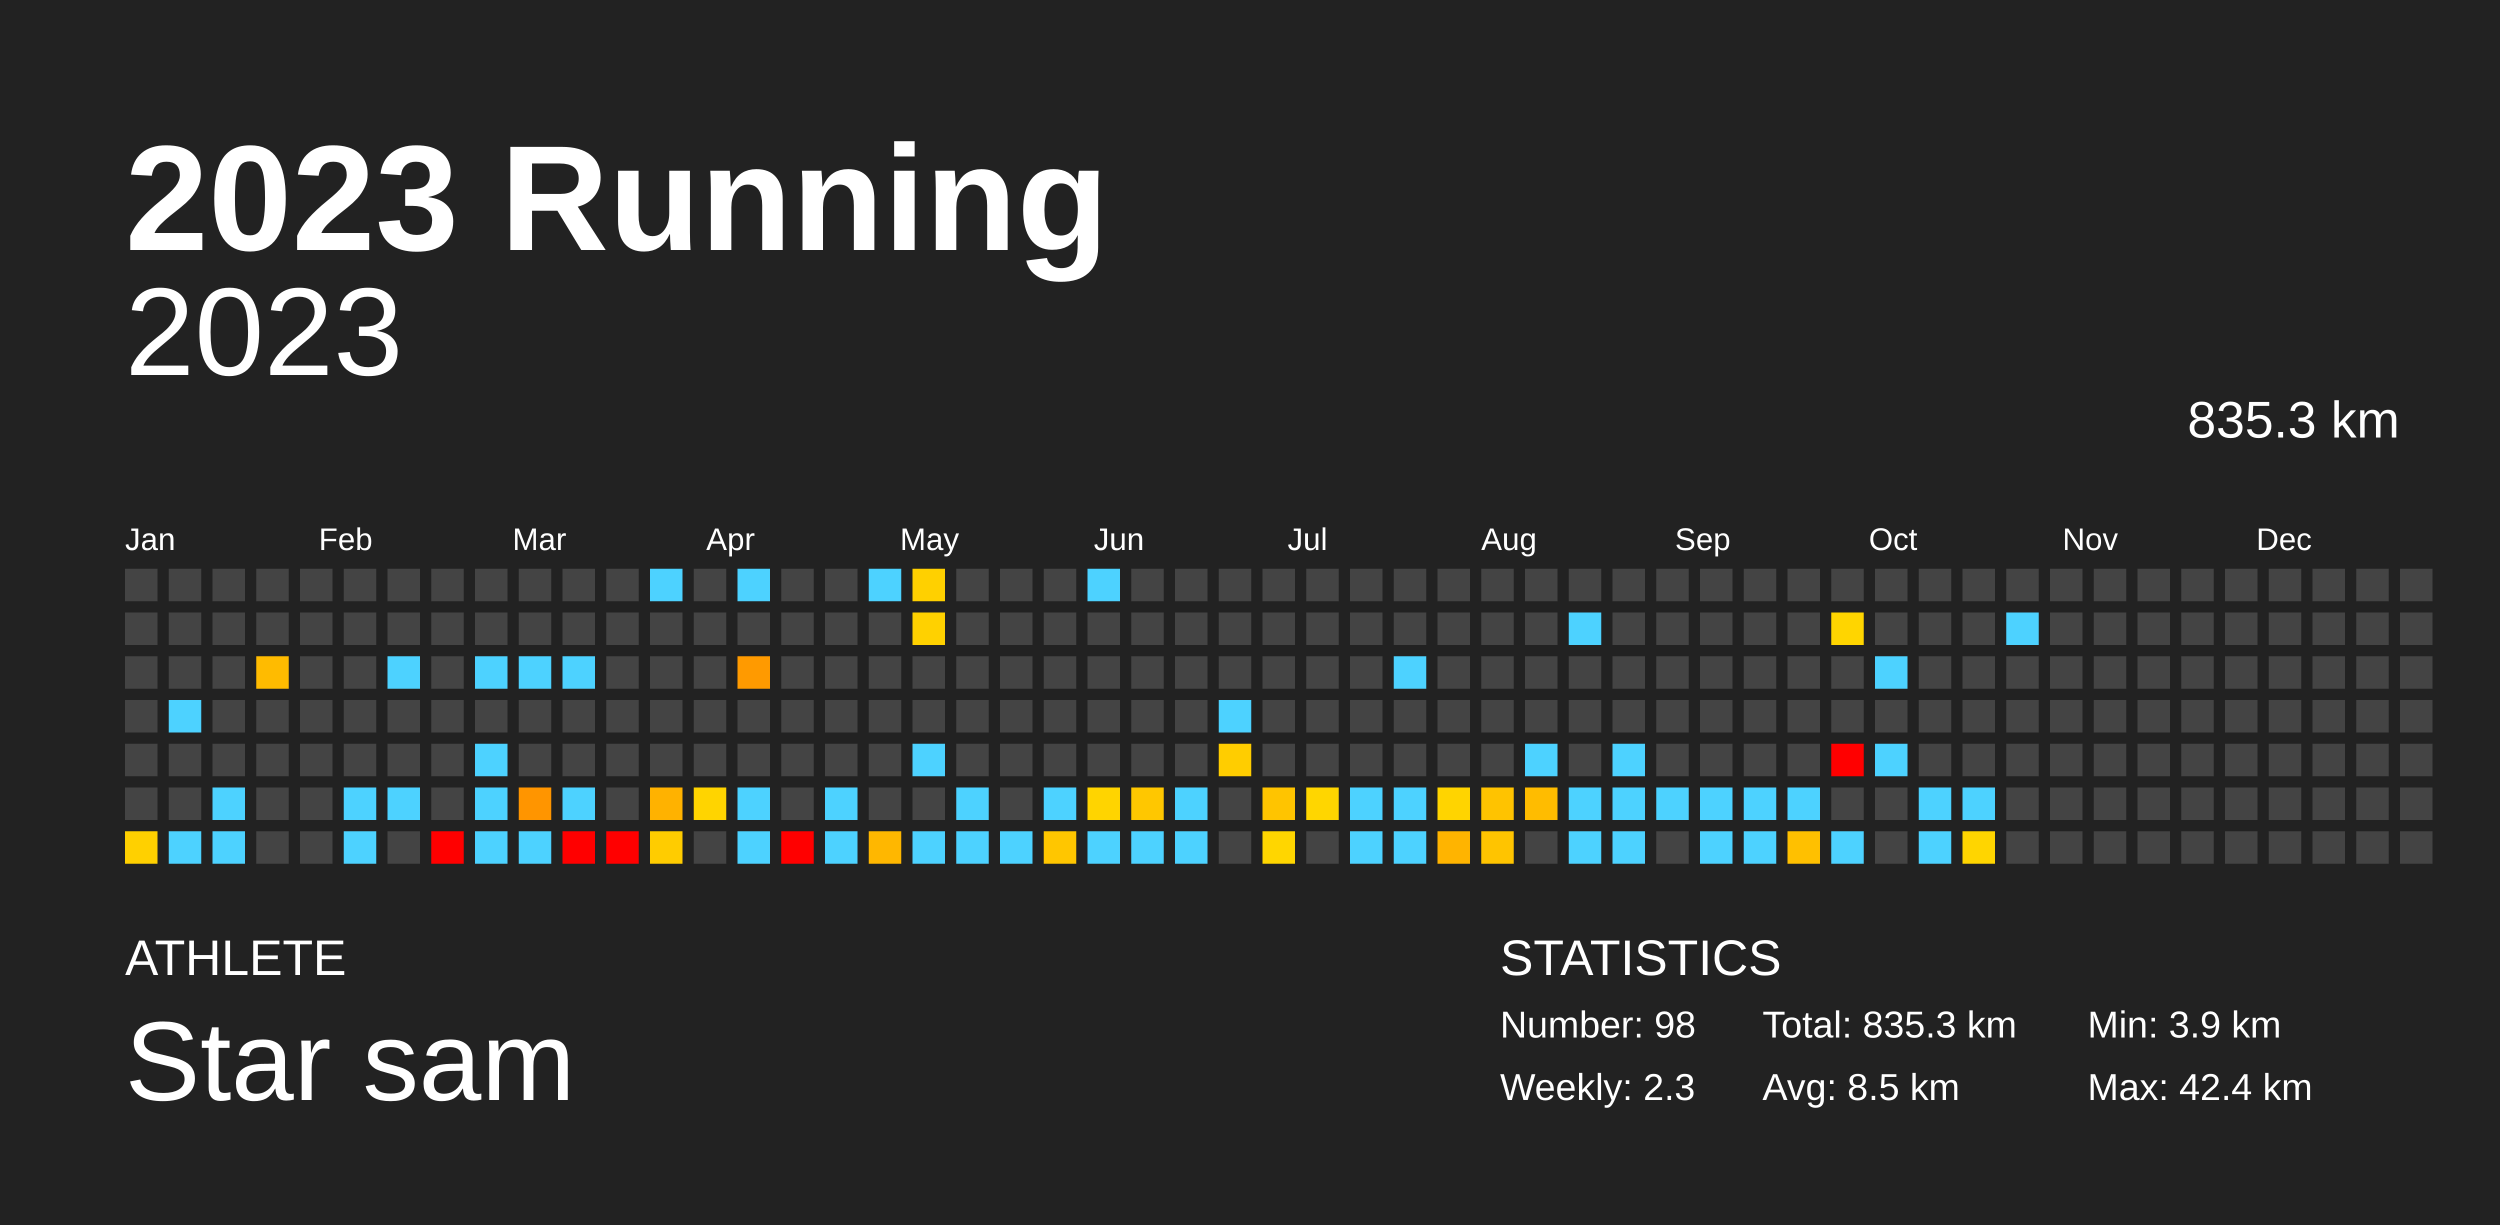
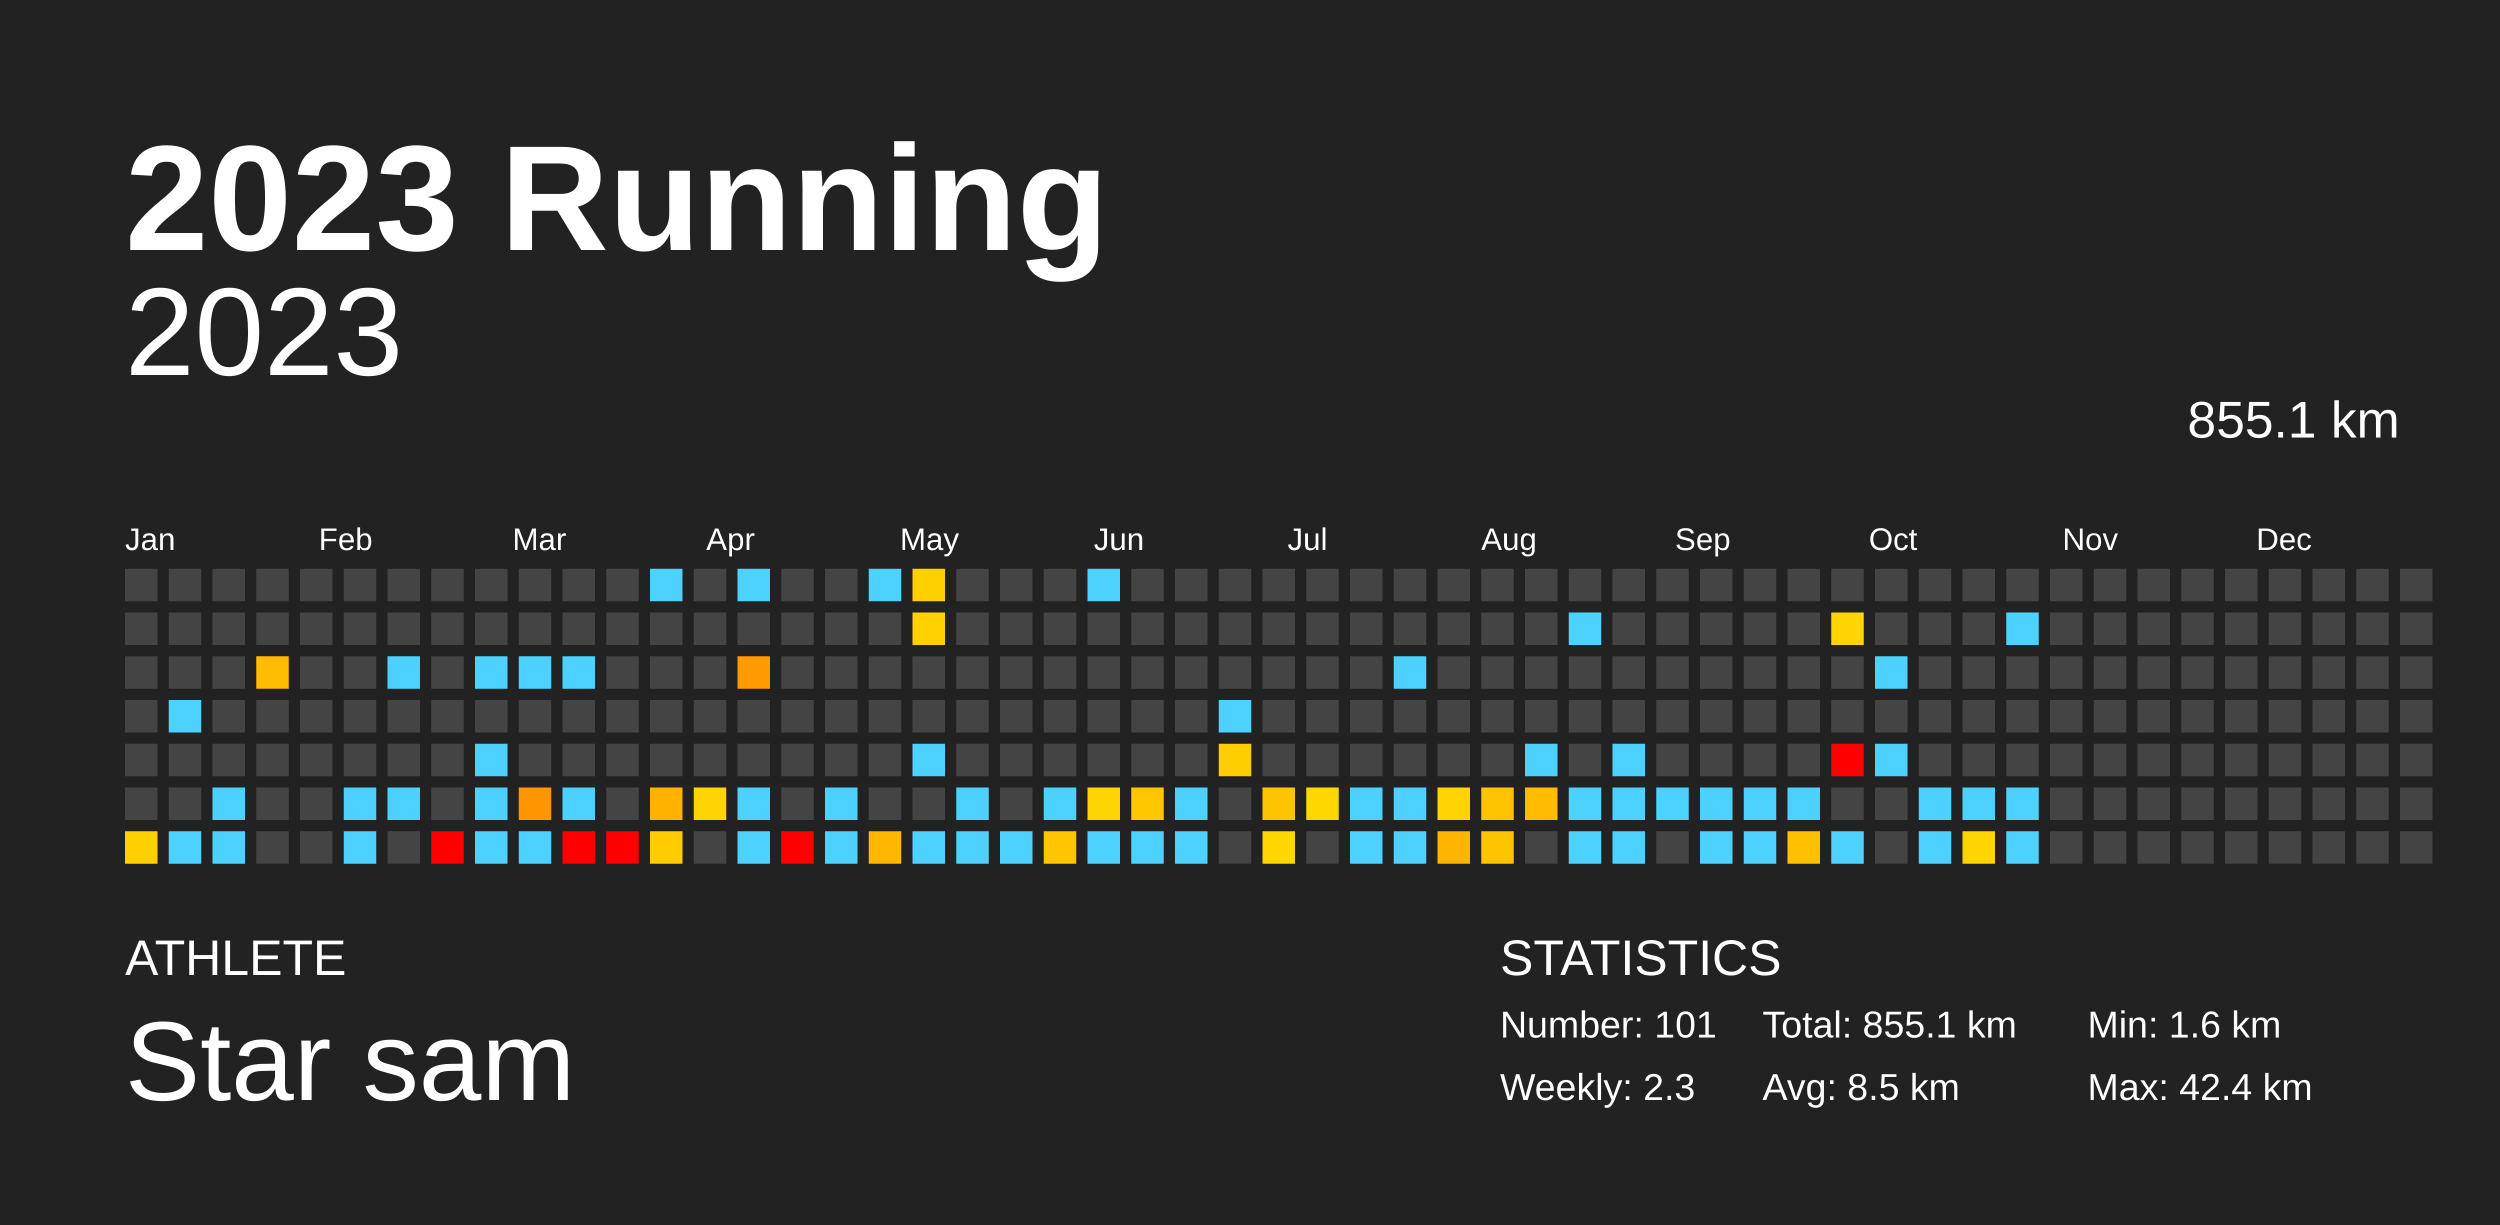
<svg xmlns="http://www.w3.org/2000/svg" baseProfile="full" height="98mm" version="1.1" viewBox="0,0,200,98" width="200mm">
  <defs />
  <rect fill="#222222" height="98" width="200" x="0" y="0" />
  <text fill="#FFFFFF" style="font-size:12px; font-family:Arial; font-weight:bold;" x="10" y="20">2023 Running</text>
  <text fill="#FFFFFF" style="font-size:4px; font-family:Arial" x="10" y="78">ATHLETE</text>
  <text fill="#FFFFFF" style="font-size:9px; font-family:Arial" x="10" y="88">Star sam</text>
  <text fill="#FFFFFF" style="font-size:4px; font-family:Arial" x="120" y="78">STATISTICS</text>
-   <text fill="#FFFFFF" style="font-size:3px; font-family:Arial" x="120" y="83">Number: 98</text>
+   <text fill="#FFFFFF" style="font-size:3px; font-family:Arial" x="120" y="83">Number: 101</text>
  <text fill="#FFFFFF" style="font-size:3px; font-family:Arial" x="120" y="88">Weekly: 2.3</text>
-   <text fill="#FFFFFF" style="font-size:3px; font-family:Arial" x="141" y="83">Total: 835.3 km</text>
+   <text fill="#FFFFFF" style="font-size:3px; font-family:Arial" x="141" y="83">Total: 855.1 km</text>
  <text fill="#FFFFFF" style="font-size:3px; font-family:Arial" x="141" y="88">Avg: 8.5 km</text>
-   <text fill="#FFFFFF" style="font-size:3px; font-family:Arial" x="167" y="83">Min: 3.9 km</text>
+   <text fill="#FFFFFF" style="font-size:3px; font-family:Arial" x="167" y="83">Min: 1.6 km</text>
  <text fill="#FFFFFF" style="font-size:3px; font-family:Arial" x="167" y="88">Max: 42.4 km</text>
  <text alignment-baseline="hanging" fill="#FFFFFF" style="font-size:10.0px; font-family:Arial;" x="10" y="30">2023</text>
-   <text alignment-baseline="hanging" fill="#FFFFFF" style="font-size:4.125px; font-family:Arial;" x="175" y="35">835.3 km</text>
+   <text alignment-baseline="hanging" fill="#FFFFFF" style="font-size:4.125px; font-family:Arial;" x="175" y="35">855.1 km</text>
  <text fill="#FFFFFF" style="font-size:2.5px; font-family:Arial" x="10.0" y="44">Jan</text>
  <text fill="#FFFFFF" style="font-size:2.5px; font-family:Arial" x="25.5" y="44">Feb</text>
  <text fill="#FFFFFF" style="font-size:2.5px; font-family:Arial" x="41.0" y="44">Mar</text>
  <text fill="#FFFFFF" style="font-size:2.5px; font-family:Arial" x="56.5" y="44">Apr</text>
  <text fill="#FFFFFF" style="font-size:2.5px; font-family:Arial" x="72.0" y="44">May</text>
  <text fill="#FFFFFF" style="font-size:2.5px; font-family:Arial" x="87.5" y="44">Jun</text>
  <text fill="#FFFFFF" style="font-size:2.5px; font-family:Arial" x="103.0" y="44">Jul</text>
  <text fill="#FFFFFF" style="font-size:2.5px; font-family:Arial" x="118.5" y="44">Aug</text>
  <text fill="#FFFFFF" style="font-size:2.5px; font-family:Arial" x="134.0" y="44">Sep</text>
  <text fill="#FFFFFF" style="font-size:2.5px; font-family:Arial" x="149.5" y="44">Oct</text>
  <text fill="#FFFFFF" style="font-size:2.5px; font-family:Arial" x="165.0" y="44">Nov</text>
  <text fill="#FFFFFF" style="font-size:2.5px; font-family:Arial" x="180.5" y="44">Dec</text>
  <rect fill="#444444" height="2.6" width="2.6" x="10.0" y="45.5" />
  <rect fill="#444444" height="2.6" width="2.6" x="10.0" y="49.0" />
  <rect fill="#444444" height="2.6" width="2.6" x="10.0" y="52.5" />
  <rect fill="#444444" height="2.6" width="2.6" x="10.0" y="56.0" />
  <rect fill="#444444" height="2.6" width="2.6" x="10.0" y="59.5" />
  <rect fill="#444444" height="2.6" width="2.6" x="10.0" y="63.0" />
  <rect fill="#ffd000" height="2.6" width="2.6" x="10.0" y="66.5" />
  <rect fill="#444444" height="2.6" width="2.6" x="13.5" y="45.5" />
  <rect fill="#444444" height="2.6" width="2.6" x="13.5" y="49.0" />
  <rect fill="#444444" height="2.6" width="2.6" x="13.5" y="52.5" />
  <rect fill="#4dd2ff" height="2.6" width="2.6" x="13.5" y="56.0" />
  <rect fill="#444444" height="2.6" width="2.6" x="13.5" y="59.5" />
  <rect fill="#444444" height="2.6" width="2.6" x="13.5" y="63.0" />
  <rect fill="#4dd2ff" height="2.6" width="2.6" x="13.5" y="66.5" />
  <rect fill="#444444" height="2.6" width="2.6" x="17.0" y="45.5" />
  <rect fill="#444444" height="2.6" width="2.6" x="17.0" y="49.0" />
  <rect fill="#444444" height="2.6" width="2.6" x="17.0" y="52.5" />
  <rect fill="#444444" height="2.6" width="2.6" x="17.0" y="56.0" />
  <rect fill="#444444" height="2.6" width="2.6" x="17.0" y="59.5" />
  <rect fill="#4dd2ff" height="2.6" width="2.6" x="17.0" y="63.0" />
  <rect fill="#4dd2ff" height="2.6" width="2.6" x="17.0" y="66.5" />
  <rect fill="#444444" height="2.6" width="2.6" x="20.5" y="45.5" />
  <rect fill="#444444" height="2.6" width="2.6" x="20.5" y="49.0" />
  <rect fill="#ffbb00" height="2.6" width="2.6" x="20.5" y="52.5" />
  <rect fill="#444444" height="2.6" width="2.6" x="20.5" y="56.0" />
  <rect fill="#444444" height="2.6" width="2.6" x="20.5" y="59.5" />
  <rect fill="#444444" height="2.6" width="2.6" x="20.5" y="63.0" />
  <rect fill="#444444" height="2.6" width="2.6" x="20.5" y="66.5" />
  <rect fill="#444444" height="2.6" width="2.6" x="24.0" y="45.5" />
  <rect fill="#444444" height="2.6" width="2.6" x="24.0" y="49.0" />
  <rect fill="#444444" height="2.6" width="2.6" x="24.0" y="52.5" />
  <rect fill="#444444" height="2.6" width="2.6" x="24.0" y="56.0" />
  <rect fill="#444444" height="2.6" width="2.6" x="24.0" y="59.5" />
  <rect fill="#444444" height="2.6" width="2.6" x="24.0" y="63.0" />
  <rect fill="#444444" height="2.6" width="2.6" x="24.0" y="66.5" />
  <rect fill="#444444" height="2.6" width="2.6" x="27.5" y="45.5" />
  <rect fill="#444444" height="2.6" width="2.6" x="27.5" y="49.0" />
  <rect fill="#444444" height="2.6" width="2.6" x="27.5" y="52.5" />
  <rect fill="#444444" height="2.6" width="2.6" x="27.5" y="56.0" />
  <rect fill="#444444" height="2.6" width="2.6" x="27.5" y="59.5" />
  <rect fill="#4dd2ff" height="2.6" width="2.6" x="27.5" y="63.0" />
  <rect fill="#4dd2ff" height="2.6" width="2.6" x="27.5" y="66.5" />
  <rect fill="#444444" height="2.6" width="2.6" x="31.0" y="45.5" />
  <rect fill="#444444" height="2.6" width="2.6" x="31.0" y="49.0" />
  <rect fill="#4dd2ff" height="2.6" width="2.6" x="31.0" y="52.5" />
  <rect fill="#444444" height="2.6" width="2.6" x="31.0" y="56.0" />
  <rect fill="#444444" height="2.6" width="2.6" x="31.0" y="59.5" />
  <rect fill="#4dd2ff" height="2.6" width="2.6" x="31.0" y="63.0" />
  <rect fill="#444444" height="2.6" width="2.6" x="31.0" y="66.5" />
  <rect fill="#444444" height="2.6" width="2.6" x="34.5" y="45.5" />
  <rect fill="#444444" height="2.6" width="2.6" x="34.5" y="49.0" />
  <rect fill="#444444" height="2.6" width="2.6" x="34.5" y="52.5" />
  <rect fill="#444444" height="2.6" width="2.6" x="34.5" y="56.0" />
  <rect fill="#444444" height="2.6" width="2.6" x="34.5" y="59.5" />
  <rect fill="#444444" height="2.6" width="2.6" x="34.5" y="63.0" />
  <rect fill="red" height="2.6" width="2.6" x="34.5" y="66.5" />
  <rect fill="#444444" height="2.6" width="2.6" x="38.0" y="45.5" />
  <rect fill="#444444" height="2.6" width="2.6" x="38.0" y="49.0" />
  <rect fill="#4dd2ff" height="2.6" width="2.6" x="38.0" y="52.5" />
  <rect fill="#444444" height="2.6" width="2.6" x="38.0" y="56.0" />
  <rect fill="#4dd2ff" height="2.6" width="2.6" x="38.0" y="59.5" />
  <rect fill="#4dd2ff" height="2.6" width="2.6" x="38.0" y="63.0" />
  <rect fill="#4dd2ff" height="2.6" width="2.6" x="38.0" y="66.5" />
  <rect fill="#444444" height="2.6" width="2.6" x="41.5" y="45.5" />
  <rect fill="#444444" height="2.6" width="2.6" x="41.5" y="49.0" />
  <rect fill="#4dd2ff" height="2.6" width="2.6" x="41.5" y="52.5" />
  <rect fill="#444444" height="2.6" width="2.6" x="41.5" y="56.0" />
  <rect fill="#444444" height="2.6" width="2.6" x="41.5" y="59.5" />
  <rect fill="#ff9500" height="2.6" width="2.6" x="41.5" y="63.0" />
  <rect fill="#4dd2ff" height="2.6" width="2.6" x="41.5" y="66.5" />
  <rect fill="#444444" height="2.6" width="2.6" x="45.0" y="45.5" />
  <rect fill="#444444" height="2.6" width="2.6" x="45.0" y="49.0" />
  <rect fill="#4dd2ff" height="2.6" width="2.6" x="45.0" y="52.5" />
  <rect fill="#444444" height="2.6" width="2.6" x="45.0" y="56.0" />
  <rect fill="#444444" height="2.6" width="2.6" x="45.0" y="59.5" />
  <rect fill="#4dd2ff" height="2.6" width="2.6" x="45.0" y="63.0" />
  <rect fill="red" height="2.6" width="2.6" x="45.0" y="66.5" />
  <rect fill="#444444" height="2.6" width="2.6" x="48.5" y="45.5" />
  <rect fill="#444444" height="2.6" width="2.6" x="48.5" y="49.0" />
  <rect fill="#444444" height="2.6" width="2.6" x="48.5" y="52.5" />
  <rect fill="#444444" height="2.6" width="2.6" x="48.5" y="56.0" />
  <rect fill="#444444" height="2.6" width="2.6" x="48.5" y="59.5" />
  <rect fill="#444444" height="2.6" width="2.6" x="48.5" y="63.0" />
  <rect fill="red" height="2.6" width="2.6" x="48.5" y="66.5" />
  <rect fill="#4dd2ff" height="2.6" width="2.6" x="52.0" y="45.5" />
  <rect fill="#444444" height="2.6" width="2.6" x="52.0" y="49.0" />
  <rect fill="#444444" height="2.6" width="2.6" x="52.0" y="52.5" />
  <rect fill="#444444" height="2.6" width="2.6" x="52.0" y="56.0" />
  <rect fill="#444444" height="2.6" width="2.6" x="52.0" y="59.5" />
  <rect fill="#ffb200" height="2.6" width="2.6" x="52.0" y="63.0" />
  <rect fill="#ffcc00" height="2.6" width="2.6" x="52.0" y="66.5" />
  <rect fill="#444444" height="2.6" width="2.6" x="55.5" y="45.5" />
  <rect fill="#444444" height="2.6" width="2.6" x="55.5" y="49.0" />
  <rect fill="#444444" height="2.6" width="2.6" x="55.5" y="52.5" />
  <rect fill="#444444" height="2.6" width="2.6" x="55.5" y="56.0" />
  <rect fill="#444444" height="2.6" width="2.6" x="55.5" y="59.5" />
  <rect fill="#ffd400" height="2.6" width="2.6" x="55.5" y="63.0" />
  <rect fill="#444444" height="2.6" width="2.6" x="55.5" y="66.5" />
  <rect fill="#4dd2ff" height="2.6" width="2.6" x="59.0" y="45.5" />
  <rect fill="#444444" height="2.6" width="2.6" x="59.0" y="49.0" />
  <rect fill="#ff9a00" height="2.6" width="2.6" x="59.0" y="52.5" />
  <rect fill="#444444" height="2.6" width="2.6" x="59.0" y="56.0" />
  <rect fill="#444444" height="2.6" width="2.6" x="59.0" y="59.5" />
  <rect fill="#4dd2ff" height="2.6" width="2.6" x="59.0" y="63.0" />
  <rect fill="#4dd2ff" height="2.6" width="2.6" x="59.0" y="66.5" />
  <rect fill="#444444" height="2.6" width="2.6" x="62.5" y="45.5" />
  <rect fill="#444444" height="2.6" width="2.6" x="62.5" y="49.0" />
  <rect fill="#444444" height="2.6" width="2.6" x="62.5" y="52.5" />
  <rect fill="#444444" height="2.6" width="2.6" x="62.5" y="56.0" />
  <rect fill="#444444" height="2.6" width="2.6" x="62.5" y="59.5" />
  <rect fill="#444444" height="2.6" width="2.6" x="62.5" y="63.0" />
  <rect fill="red" height="2.6" width="2.6" x="62.5" y="66.5" />
  <rect fill="#444444" height="2.6" width="2.6" x="66.0" y="45.5" />
  <rect fill="#444444" height="2.6" width="2.6" x="66.0" y="49.0" />
  <rect fill="#444444" height="2.6" width="2.6" x="66.0" y="52.5" />
  <rect fill="#444444" height="2.6" width="2.6" x="66.0" y="56.0" />
  <rect fill="#444444" height="2.6" width="2.6" x="66.0" y="59.5" />
  <rect fill="#4dd2ff" height="2.6" width="2.6" x="66.0" y="63.0" />
  <rect fill="#4dd2ff" height="2.6" width="2.6" x="66.0" y="66.5" />
  <rect fill="#4dd2ff" height="2.6" width="2.6" x="69.5" y="45.5" />
  <rect fill="#444444" height="2.6" width="2.6" x="69.5" y="49.0" />
  <rect fill="#444444" height="2.6" width="2.6" x="69.5" y="52.5" />
  <rect fill="#444444" height="2.6" width="2.6" x="69.5" y="56.0" />
  <rect fill="#444444" height="2.6" width="2.6" x="69.5" y="59.5" />
  <rect fill="#444444" height="2.6" width="2.6" x="69.5" y="63.0" />
  <rect fill="#ffb700" height="2.6" width="2.6" x="69.5" y="66.5" />
  <rect fill="#ffd000" height="2.6" width="2.6" x="73.0" y="45.5" />
  <rect fill="#ffd100" height="2.6" width="2.6" x="73.0" y="49.0" />
  <rect fill="#444444" height="2.6" width="2.6" x="73.0" y="52.5" />
  <rect fill="#444444" height="2.6" width="2.6" x="73.0" y="56.0" />
  <rect fill="#4dd2ff" height="2.6" width="2.6" x="73.0" y="59.5" />
  <rect fill="#444444" height="2.6" width="2.6" x="73.0" y="63.0" />
  <rect fill="#4dd2ff" height="2.6" width="2.6" x="73.0" y="66.5" />
  <rect fill="#444444" height="2.6" width="2.6" x="76.5" y="45.5" />
  <rect fill="#444444" height="2.6" width="2.6" x="76.5" y="49.0" />
  <rect fill="#444444" height="2.6" width="2.6" x="76.5" y="52.5" />
  <rect fill="#444444" height="2.6" width="2.6" x="76.5" y="56.0" />
  <rect fill="#444444" height="2.6" width="2.6" x="76.5" y="59.5" />
  <rect fill="#4dd2ff" height="2.6" width="2.6" x="76.5" y="63.0" />
  <rect fill="#4dd2ff" height="2.6" width="2.6" x="76.5" y="66.5" />
  <rect fill="#444444" height="2.6" width="2.6" x="80.0" y="45.5" />
  <rect fill="#444444" height="2.6" width="2.6" x="80.0" y="49.0" />
  <rect fill="#444444" height="2.6" width="2.6" x="80.0" y="52.5" />
  <rect fill="#444444" height="2.6" width="2.6" x="80.0" y="56.0" />
  <rect fill="#444444" height="2.6" width="2.6" x="80.0" y="59.5" />
  <rect fill="#444444" height="2.6" width="2.6" x="80.0" y="63.0" />
  <rect fill="#4dd2ff" height="2.6" width="2.6" x="80.0" y="66.5" />
  <rect fill="#444444" height="2.6" width="2.6" x="83.5" y="45.5" />
  <rect fill="#444444" height="2.6" width="2.6" x="83.5" y="49.0" />
  <rect fill="#444444" height="2.6" width="2.6" x="83.5" y="52.5" />
  <rect fill="#444444" height="2.6" width="2.6" x="83.5" y="56.0" />
  <rect fill="#444444" height="2.6" width="2.6" x="83.5" y="59.5" />
  <rect fill="#4dd2ff" height="2.6" width="2.6" x="83.5" y="63.0" />
  <rect fill="#ffc600" height="2.6" width="2.6" x="83.5" y="66.5" />
  <rect fill="#4dd2ff" height="2.6" width="2.6" x="87.0" y="45.5" />
  <rect fill="#444444" height="2.6" width="2.6" x="87.0" y="49.0" />
  <rect fill="#444444" height="2.6" width="2.6" x="87.0" y="52.5" />
  <rect fill="#444444" height="2.6" width="2.6" x="87.0" y="56.0" />
  <rect fill="#444444" height="2.6" width="2.6" x="87.0" y="59.5" />
  <rect fill="#ffd400" height="2.6" width="2.6" x="87.0" y="63.0" />
  <rect fill="#4dd2ff" height="2.6" width="2.6" x="87.0" y="66.5" />
  <rect fill="#444444" height="2.6" width="2.6" x="90.5" y="45.5" />
  <rect fill="#444444" height="2.6" width="2.6" x="90.5" y="49.0" />
  <rect fill="#444444" height="2.6" width="2.6" x="90.5" y="52.5" />
  <rect fill="#444444" height="2.6" width="2.6" x="90.5" y="56.0" />
  <rect fill="#444444" height="2.6" width="2.6" x="90.5" y="59.5" />
  <rect fill="#ffc700" height="2.6" width="2.6" x="90.5" y="63.0" />
  <rect fill="#4dd2ff" height="2.6" width="2.6" x="90.5" y="66.5" />
  <rect fill="#444444" height="2.6" width="2.6" x="94.0" y="45.5" />
  <rect fill="#444444" height="2.6" width="2.6" x="94.0" y="49.0" />
  <rect fill="#444444" height="2.6" width="2.6" x="94.0" y="52.5" />
  <rect fill="#444444" height="2.6" width="2.6" x="94.0" y="56.0" />
  <rect fill="#444444" height="2.6" width="2.6" x="94.0" y="59.5" />
  <rect fill="#4dd2ff" height="2.6" width="2.6" x="94.0" y="63.0" />
  <rect fill="#4dd2ff" height="2.6" width="2.6" x="94.0" y="66.5" />
  <rect fill="#444444" height="2.6" width="2.6" x="97.5" y="45.5" />
  <rect fill="#444444" height="2.6" width="2.6" x="97.5" y="49.0" />
  <rect fill="#444444" height="2.6" width="2.6" x="97.5" y="52.5" />
  <rect fill="#4dd2ff" height="2.6" width="2.6" x="97.5" y="56.0" />
  <rect fill="#ffcd00" height="2.6" width="2.6" x="97.5" y="59.5" />
  <rect fill="#444444" height="2.6" width="2.6" x="97.5" y="63.0" />
  <rect fill="#444444" height="2.6" width="2.6" x="97.5" y="66.5" />
  <rect fill="#444444" height="2.6" width="2.6" x="101.0" y="45.5" />
  <rect fill="#444444" height="2.6" width="2.6" x="101.0" y="49.0" />
  <rect fill="#444444" height="2.6" width="2.6" x="101.0" y="52.5" />
  <rect fill="#444444" height="2.6" width="2.6" x="101.0" y="56.0" />
  <rect fill="#444444" height="2.6" width="2.6" x="101.0" y="59.5" />
  <rect fill="#ffc400" height="2.6" width="2.6" x="101.0" y="63.0" />
  <rect fill="#ffd600" height="2.6" width="2.6" x="101.0" y="66.5" />
  <rect fill="#444444" height="2.6" width="2.6" x="104.5" y="45.5" />
  <rect fill="#444444" height="2.6" width="2.6" x="104.5" y="49.0" />
  <rect fill="#444444" height="2.6" width="2.6" x="104.5" y="52.5" />
  <rect fill="#444444" height="2.6" width="2.6" x="104.5" y="56.0" />
  <rect fill="#444444" height="2.6" width="2.6" x="104.5" y="59.5" />
  <rect fill="#ffd600" height="2.6" width="2.6" x="104.5" y="63.0" />
  <rect fill="#444444" height="2.6" width="2.6" x="104.5" y="66.5" />
  <rect fill="#444444" height="2.6" width="2.6" x="108.0" y="45.5" />
  <rect fill="#444444" height="2.6" width="2.6" x="108.0" y="49.0" />
  <rect fill="#444444" height="2.6" width="2.6" x="108.0" y="52.5" />
  <rect fill="#444444" height="2.6" width="2.6" x="108.0" y="56.0" />
  <rect fill="#444444" height="2.6" width="2.6" x="108.0" y="59.5" />
  <rect fill="#4dd2ff" height="2.6" width="2.6" x="108.0" y="63.0" />
  <rect fill="#4dd2ff" height="2.6" width="2.6" x="108.0" y="66.5" />
  <rect fill="#444444" height="2.6" width="2.6" x="111.5" y="45.5" />
  <rect fill="#444444" height="2.6" width="2.6" x="111.5" y="49.0" />
  <rect fill="#4dd2ff" height="2.6" width="2.6" x="111.5" y="52.5" />
  <rect fill="#444444" height="2.6" width="2.6" x="111.5" y="56.0" />
  <rect fill="#444444" height="2.6" width="2.6" x="111.5" y="59.5" />
  <rect fill="#4dd2ff" height="2.6" width="2.6" x="111.5" y="63.0" />
  <rect fill="#4dd2ff" height="2.6" width="2.6" x="111.5" y="66.5" />
  <rect fill="#444444" height="2.6" width="2.6" x="115.0" y="45.5" />
  <rect fill="#444444" height="2.6" width="2.6" x="115.0" y="49.0" />
  <rect fill="#444444" height="2.6" width="2.6" x="115.0" y="52.5" />
  <rect fill="#444444" height="2.6" width="2.6" x="115.0" y="56.0" />
  <rect fill="#444444" height="2.6" width="2.6" x="115.0" y="59.5" />
  <rect fill="#ffd400" height="2.6" width="2.6" x="115.0" y="63.0" />
  <rect fill="#ffb400" height="2.6" width="2.6" x="115.0" y="66.5" />
  <rect fill="#444444" height="2.6" width="2.6" x="118.5" y="45.5" />
  <rect fill="#444444" height="2.6" width="2.6" x="118.5" y="49.0" />
  <rect fill="#444444" height="2.6" width="2.6" x="118.5" y="52.5" />
  <rect fill="#444444" height="2.6" width="2.6" x="118.5" y="56.0" />
  <rect fill="#444444" height="2.6" width="2.6" x="118.5" y="59.5" />
  <rect fill="#ffc300" height="2.6" width="2.6" x="118.5" y="63.0" />
  <rect fill="#ffc400" height="2.6" width="2.6" x="118.5" y="66.5" />
  <rect fill="#444444" height="2.6" width="2.6" x="122.0" y="45.5" />
  <rect fill="#444444" height="2.6" width="2.6" x="122.0" y="49.0" />
  <rect fill="#444444" height="2.6" width="2.6" x="122.0" y="52.5" />
  <rect fill="#444444" height="2.6" width="2.6" x="122.0" y="56.0" />
  <rect fill="#4dd2ff" height="2.6" width="2.6" x="122.0" y="59.5" />
  <rect fill="#ffbc00" height="2.6" width="2.6" x="122.0" y="63.0" />
  <rect fill="#444444" height="2.6" width="2.6" x="122.0" y="66.5" />
  <rect fill="#444444" height="2.6" width="2.6" x="125.5" y="45.5" />
  <rect fill="#4dd2ff" height="2.6" width="2.6" x="125.5" y="49.0" />
  <rect fill="#444444" height="2.6" width="2.6" x="125.5" y="52.5" />
  <rect fill="#444444" height="2.6" width="2.6" x="125.5" y="56.0" />
  <rect fill="#444444" height="2.6" width="2.6" x="125.5" y="59.5" />
  <rect fill="#4dd2ff" height="2.6" width="2.6" x="125.5" y="63.0" />
  <rect fill="#4dd2ff" height="2.6" width="2.6" x="125.5" y="66.5" />
  <rect fill="#444444" height="2.6" width="2.6" x="129.0" y="45.5" />
  <rect fill="#444444" height="2.6" width="2.6" x="129.0" y="49.0" />
  <rect fill="#444444" height="2.6" width="2.6" x="129.0" y="52.5" />
  <rect fill="#444444" height="2.6" width="2.6" x="129.0" y="56.0" />
  <rect fill="#4dd2ff" height="2.6" width="2.6" x="129.0" y="59.5" />
  <rect fill="#4dd2ff" height="2.6" width="2.6" x="129.0" y="63.0" />
  <rect fill="#4dd2ff" height="2.6" width="2.6" x="129.0" y="66.5" />
  <rect fill="#444444" height="2.6" width="2.6" x="132.5" y="45.5" />
  <rect fill="#444444" height="2.6" width="2.6" x="132.5" y="49.0" />
  <rect fill="#444444" height="2.6" width="2.6" x="132.5" y="52.5" />
  <rect fill="#444444" height="2.6" width="2.6" x="132.5" y="56.0" />
  <rect fill="#444444" height="2.6" width="2.6" x="132.5" y="59.5" />
  <rect fill="#4dd2ff" height="2.6" width="2.6" x="132.5" y="63.0" />
  <rect fill="#444444" height="2.6" width="2.6" x="132.5" y="66.5" />
  <rect fill="#444444" height="2.6" width="2.6" x="136.0" y="45.5" />
  <rect fill="#444444" height="2.6" width="2.6" x="136.0" y="49.0" />
  <rect fill="#444444" height="2.6" width="2.6" x="136.0" y="52.5" />
  <rect fill="#444444" height="2.6" width="2.6" x="136.0" y="56.0" />
  <rect fill="#444444" height="2.6" width="2.6" x="136.0" y="59.5" />
  <rect fill="#4dd2ff" height="2.6" width="2.6" x="136.0" y="63.0" />
  <rect fill="#4dd2ff" height="2.6" width="2.6" x="136.0" y="66.5" />
  <rect fill="#444444" height="2.6" width="2.6" x="139.5" y="45.5" />
  <rect fill="#444444" height="2.6" width="2.6" x="139.5" y="49.0" />
  <rect fill="#444444" height="2.6" width="2.6" x="139.5" y="52.5" />
  <rect fill="#444444" height="2.6" width="2.6" x="139.5" y="56.0" />
  <rect fill="#444444" height="2.6" width="2.6" x="139.5" y="59.5" />
  <rect fill="#4dd2ff" height="2.6" width="2.6" x="139.5" y="63.0" />
  <rect fill="#4dd2ff" height="2.6" width="2.6" x="139.5" y="66.5" />
  <rect fill="#444444" height="2.6" width="2.6" x="143.0" y="45.5" />
  <rect fill="#444444" height="2.6" width="2.6" x="143.0" y="49.0" />
  <rect fill="#444444" height="2.6" width="2.6" x="143.0" y="52.5" />
  <rect fill="#444444" height="2.6" width="2.6" x="143.0" y="56.0" />
  <rect fill="#444444" height="2.6" width="2.6" x="143.0" y="59.5" />
  <rect fill="#4dd2ff" height="2.6" width="2.6" x="143.0" y="63.0" />
  <rect fill="#ffc000" height="2.6" width="2.6" x="143.0" y="66.5" />
  <rect fill="#444444" height="2.6" width="2.6" x="146.5" y="45.5" />
  <rect fill="#ffd500" height="2.6" width="2.6" x="146.5" y="49.0" />
  <rect fill="#444444" height="2.6" width="2.6" x="146.5" y="52.5" />
  <rect fill="#444444" height="2.6" width="2.6" x="146.5" y="56.0" />
  <rect fill="red" height="2.6" width="2.6" x="146.5" y="59.5" />
  <rect fill="#444444" height="2.6" width="2.6" x="146.5" y="63.0" />
  <rect fill="#4dd2ff" height="2.6" width="2.6" x="146.5" y="66.5" />
  <rect fill="#444444" height="2.6" width="2.6" x="150.0" y="45.5" />
  <rect fill="#444444" height="2.6" width="2.6" x="150.0" y="49.0" />
  <rect fill="#4dd2ff" height="2.6" width="2.6" x="150.0" y="52.5" />
  <rect fill="#444444" height="2.6" width="2.6" x="150.0" y="56.0" />
  <rect fill="#4dd2ff" height="2.6" width="2.6" x="150.0" y="59.5" />
  <rect fill="#444444" height="2.6" width="2.6" x="150.0" y="63.0" />
  <rect fill="#444444" height="2.6" width="2.6" x="150.0" y="66.5" />
  <rect fill="#444444" height="2.6" width="2.6" x="153.5" y="45.5" />
  <rect fill="#444444" height="2.6" width="2.6" x="153.5" y="49.0" />
  <rect fill="#444444" height="2.6" width="2.6" x="153.5" y="52.5" />
  <rect fill="#444444" height="2.6" width="2.6" x="153.5" y="56.0" />
  <rect fill="#444444" height="2.6" width="2.6" x="153.5" y="59.5" />
  <rect fill="#4dd2ff" height="2.6" width="2.6" x="153.5" y="63.0" />
  <rect fill="#4dd2ff" height="2.6" width="2.6" x="153.5" y="66.5" />
  <rect fill="#444444" height="2.6" width="2.6" x="157.0" y="45.5" />
  <rect fill="#444444" height="2.6" width="2.6" x="157.0" y="49.0" />
  <rect fill="#444444" height="2.6" width="2.6" x="157.0" y="52.5" />
  <rect fill="#444444" height="2.6" width="2.6" x="157.0" y="56.0" />
  <rect fill="#444444" height="2.6" width="2.6" x="157.0" y="59.5" />
  <rect fill="#4dd2ff" height="2.6" width="2.6" x="157.0" y="63.0" />
  <rect fill="#ffd500" height="2.6" width="2.6" x="157.0" y="66.5" />
  <rect fill="#444444" height="2.6" width="2.6" x="160.5" y="45.5" />
  <rect fill="#4dd2ff" height="2.6" width="2.6" x="160.5" y="49.0" />
  <rect fill="#444444" height="2.6" width="2.6" x="160.5" y="52.5" />
  <rect fill="#444444" height="2.6" width="2.6" x="160.5" y="56.0" />
  <rect fill="#444444" height="2.6" width="2.6" x="160.5" y="59.5" />
-   <rect fill="#444444" height="2.6" width="2.6" x="160.5" y="63.0" />
-   <rect fill="#444444" height="2.6" width="2.6" x="160.5" y="66.5" />
+   <rect fill="#4dd2ff" height="2.6" width="2.6" x="160.5" y="63.0" />
+   <rect fill="#4dd2ff" height="2.6" width="2.6" x="160.5" y="66.5" />
  <rect fill="#444444" height="2.6" width="2.6" x="164.0" y="45.5" />
  <rect fill="#444444" height="2.6" width="2.6" x="164.0" y="49.0" />
  <rect fill="#444444" height="2.6" width="2.6" x="164.0" y="52.5" />
  <rect fill="#444444" height="2.6" width="2.6" x="164.0" y="56.0" />
  <rect fill="#444444" height="2.6" width="2.6" x="164.0" y="59.5" />
  <rect fill="#444444" height="2.6" width="2.6" x="164.0" y="63.0" />
  <rect fill="#444444" height="2.6" width="2.6" x="164.0" y="66.5" />
  <rect fill="#444444" height="2.6" width="2.6" x="167.5" y="45.5" />
  <rect fill="#444444" height="2.6" width="2.6" x="167.5" y="49.0" />
  <rect fill="#444444" height="2.6" width="2.6" x="167.5" y="52.5" />
  <rect fill="#444444" height="2.6" width="2.6" x="167.5" y="56.0" />
  <rect fill="#444444" height="2.6" width="2.6" x="167.5" y="59.5" />
  <rect fill="#444444" height="2.6" width="2.6" x="167.5" y="63.0" />
  <rect fill="#444444" height="2.6" width="2.6" x="167.5" y="66.5" />
  <rect fill="#444444" height="2.6" width="2.6" x="171.0" y="45.5" />
  <rect fill="#444444" height="2.6" width="2.6" x="171.0" y="49.0" />
  <rect fill="#444444" height="2.6" width="2.6" x="171.0" y="52.5" />
  <rect fill="#444444" height="2.6" width="2.6" x="171.0" y="56.0" />
  <rect fill="#444444" height="2.6" width="2.6" x="171.0" y="59.5" />
  <rect fill="#444444" height="2.6" width="2.6" x="171.0" y="63.0" />
  <rect fill="#444444" height="2.6" width="2.6" x="171.0" y="66.5" />
  <rect fill="#444444" height="2.6" width="2.6" x="174.5" y="45.5" />
  <rect fill="#444444" height="2.6" width="2.6" x="174.5" y="49.0" />
  <rect fill="#444444" height="2.6" width="2.6" x="174.5" y="52.5" />
  <rect fill="#444444" height="2.6" width="2.6" x="174.5" y="56.0" />
  <rect fill="#444444" height="2.6" width="2.6" x="174.5" y="59.5" />
  <rect fill="#444444" height="2.6" width="2.6" x="174.5" y="63.0" />
  <rect fill="#444444" height="2.6" width="2.6" x="174.5" y="66.5" />
  <rect fill="#444444" height="2.6" width="2.6" x="178.0" y="45.5" />
  <rect fill="#444444" height="2.6" width="2.6" x="178.0" y="49.0" />
  <rect fill="#444444" height="2.6" width="2.6" x="178.0" y="52.5" />
  <rect fill="#444444" height="2.6" width="2.6" x="178.0" y="56.0" />
  <rect fill="#444444" height="2.6" width="2.6" x="178.0" y="59.5" />
  <rect fill="#444444" height="2.6" width="2.6" x="178.0" y="63.0" />
  <rect fill="#444444" height="2.6" width="2.6" x="178.0" y="66.5" />
  <rect fill="#444444" height="2.6" width="2.6" x="181.5" y="45.5" />
  <rect fill="#444444" height="2.6" width="2.6" x="181.5" y="49.0" />
  <rect fill="#444444" height="2.6" width="2.6" x="181.5" y="52.5" />
  <rect fill="#444444" height="2.6" width="2.6" x="181.5" y="56.0" />
  <rect fill="#444444" height="2.6" width="2.6" x="181.5" y="59.5" />
  <rect fill="#444444" height="2.6" width="2.6" x="181.5" y="63.0" />
  <rect fill="#444444" height="2.6" width="2.6" x="181.5" y="66.5" />
  <rect fill="#444444" height="2.6" width="2.6" x="185.0" y="45.5" />
  <rect fill="#444444" height="2.6" width="2.6" x="185.0" y="49.0" />
  <rect fill="#444444" height="2.6" width="2.6" x="185.0" y="52.5" />
  <rect fill="#444444" height="2.6" width="2.6" x="185.0" y="56.0" />
  <rect fill="#444444" height="2.6" width="2.6" x="185.0" y="59.5" />
  <rect fill="#444444" height="2.6" width="2.6" x="185.0" y="63.0" />
  <rect fill="#444444" height="2.6" width="2.6" x="185.0" y="66.5" />
  <rect fill="#444444" height="2.6" width="2.6" x="188.5" y="45.5" />
  <rect fill="#444444" height="2.6" width="2.6" x="188.5" y="49.0" />
  <rect fill="#444444" height="2.6" width="2.6" x="188.5" y="52.5" />
  <rect fill="#444444" height="2.6" width="2.6" x="188.5" y="56.0" />
  <rect fill="#444444" height="2.6" width="2.6" x="188.5" y="59.5" />
  <rect fill="#444444" height="2.6" width="2.6" x="188.5" y="63.0" />
  <rect fill="#444444" height="2.6" width="2.6" x="188.5" y="66.5" />
  <rect fill="#444444" height="2.6" width="2.6" x="192.0" y="45.5" />
  <rect fill="#444444" height="2.6" width="2.6" x="192.0" y="49.0" />
  <rect fill="#444444" height="2.6" width="2.6" x="192.0" y="52.5" />
  <rect fill="#444444" height="2.6" width="2.6" x="192.0" y="56.0" />
  <rect fill="#444444" height="2.6" width="2.6" x="192.0" y="59.5" />
  <rect fill="#444444" height="2.6" width="2.6" x="192.0" y="63.0" />
  <rect fill="#444444" height="2.6" width="2.6" x="192.0" y="66.5" />
</svg>
